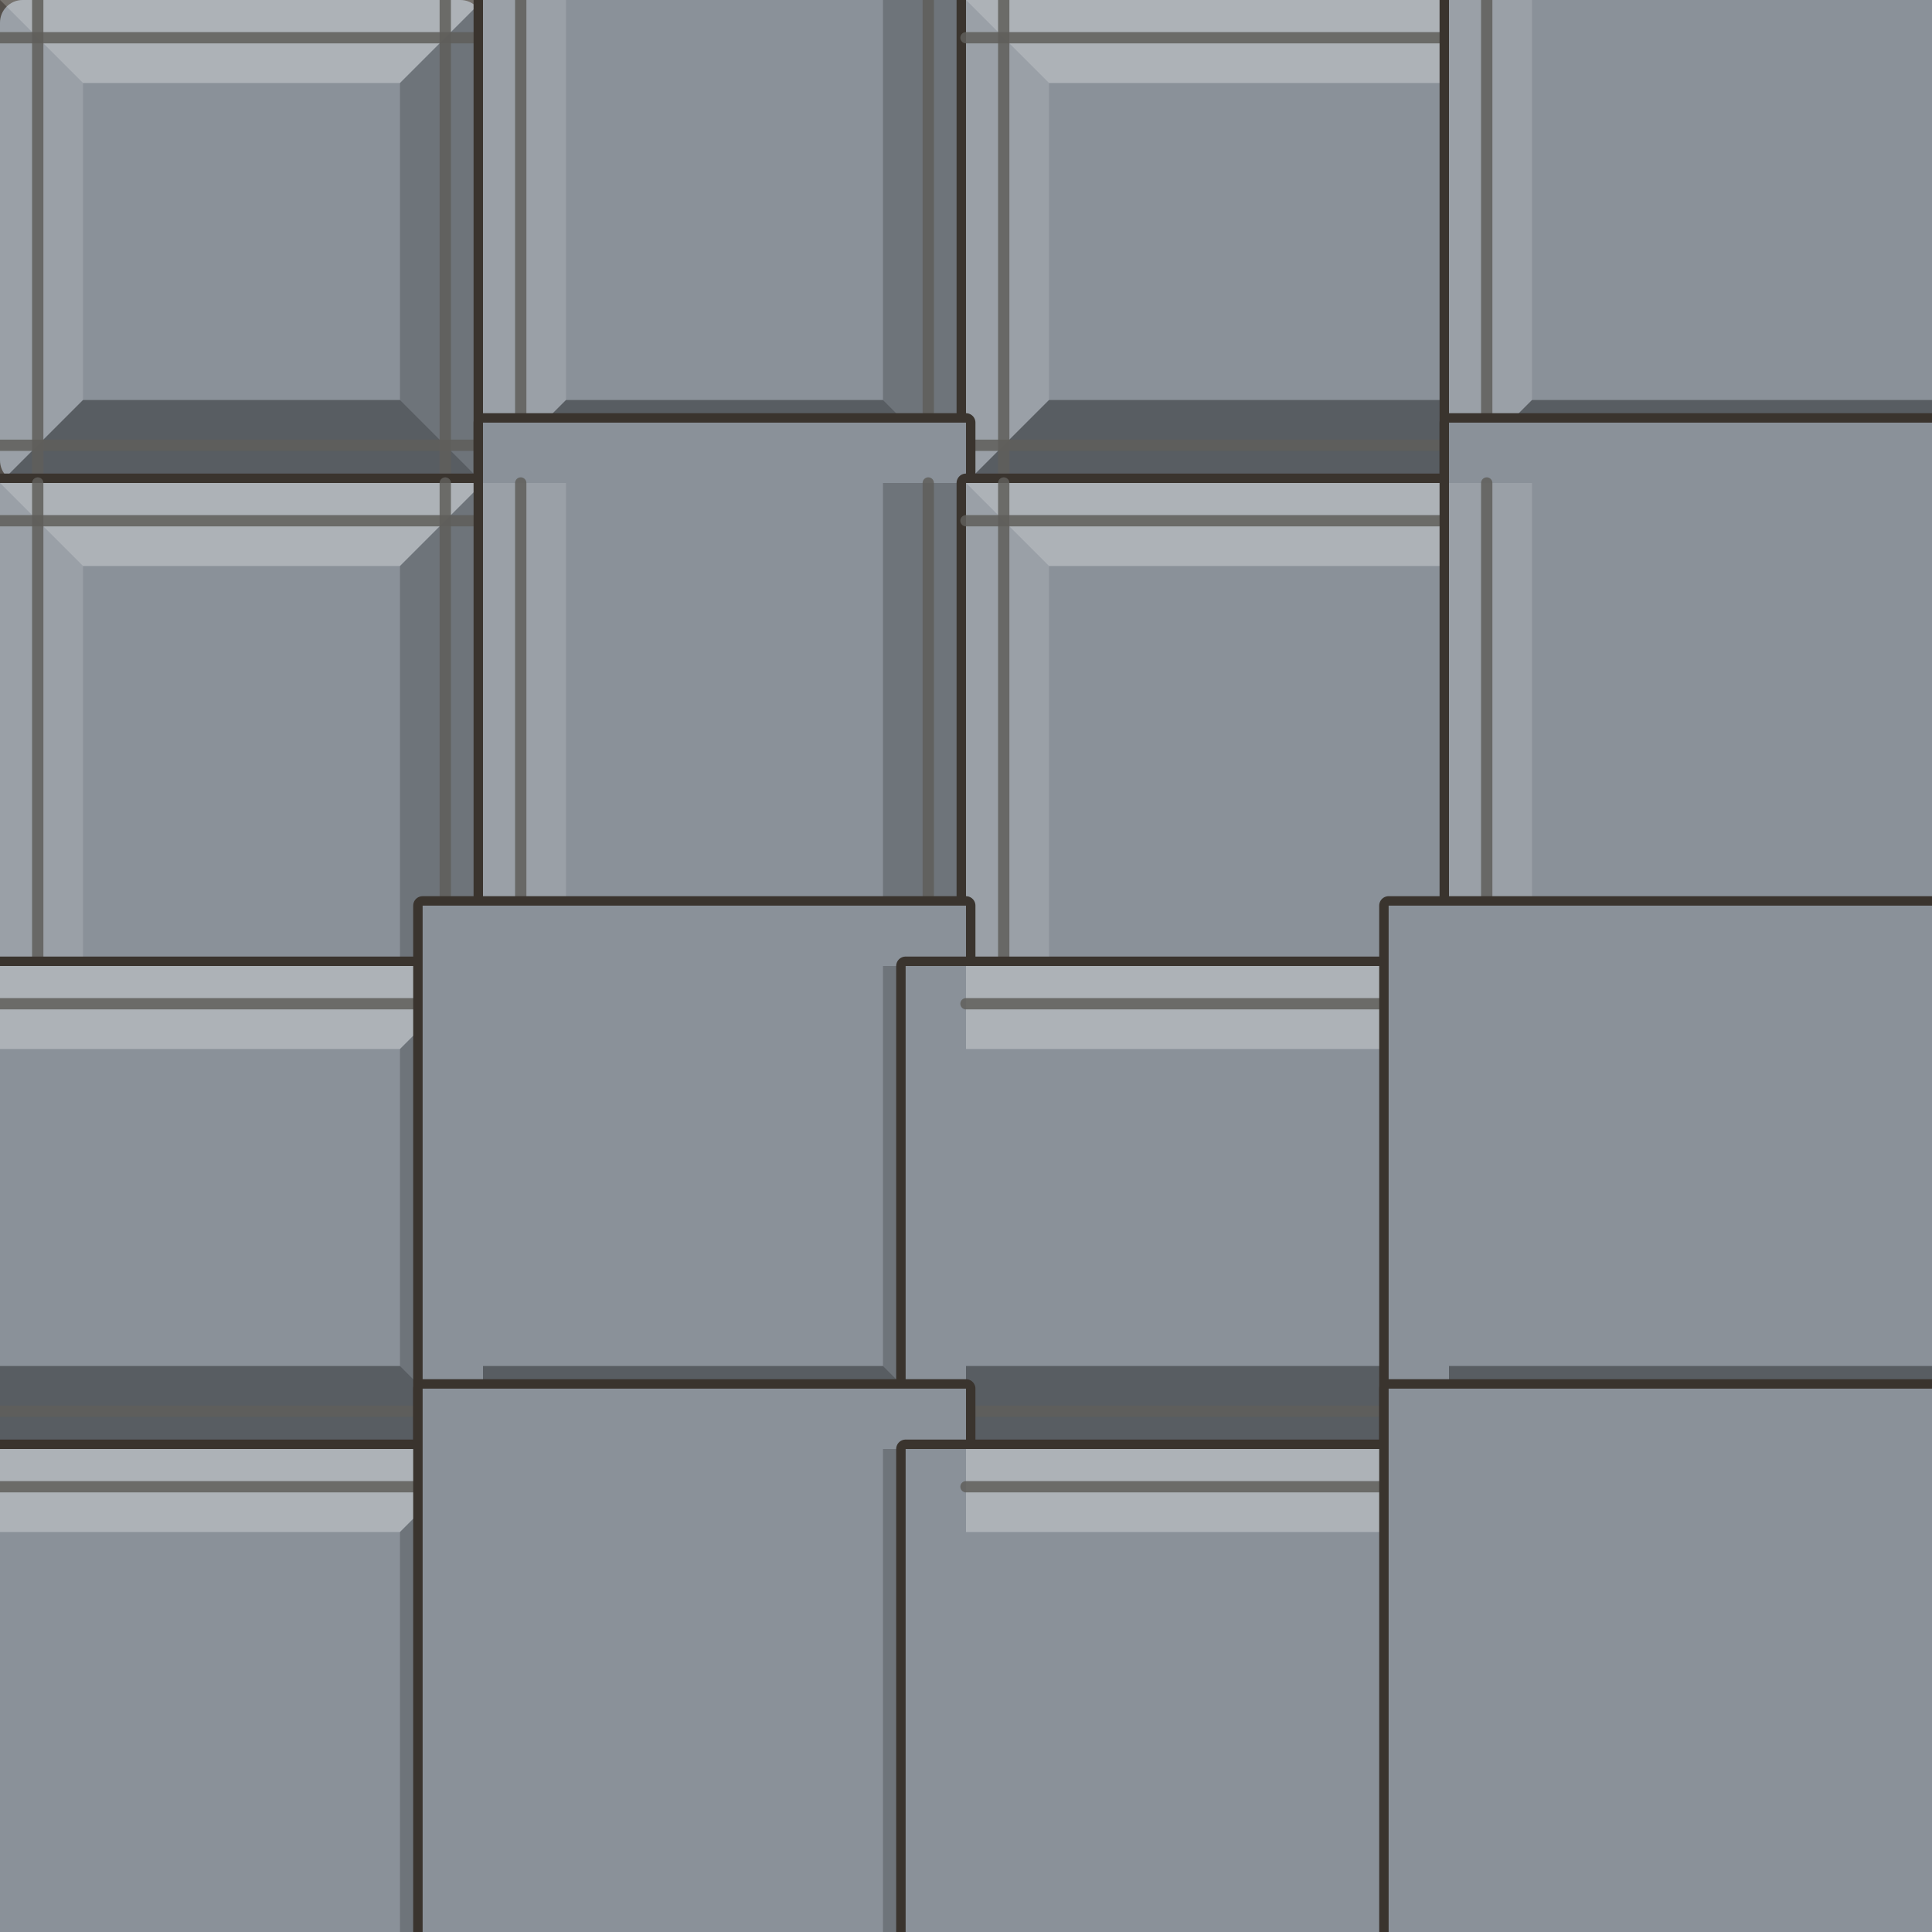
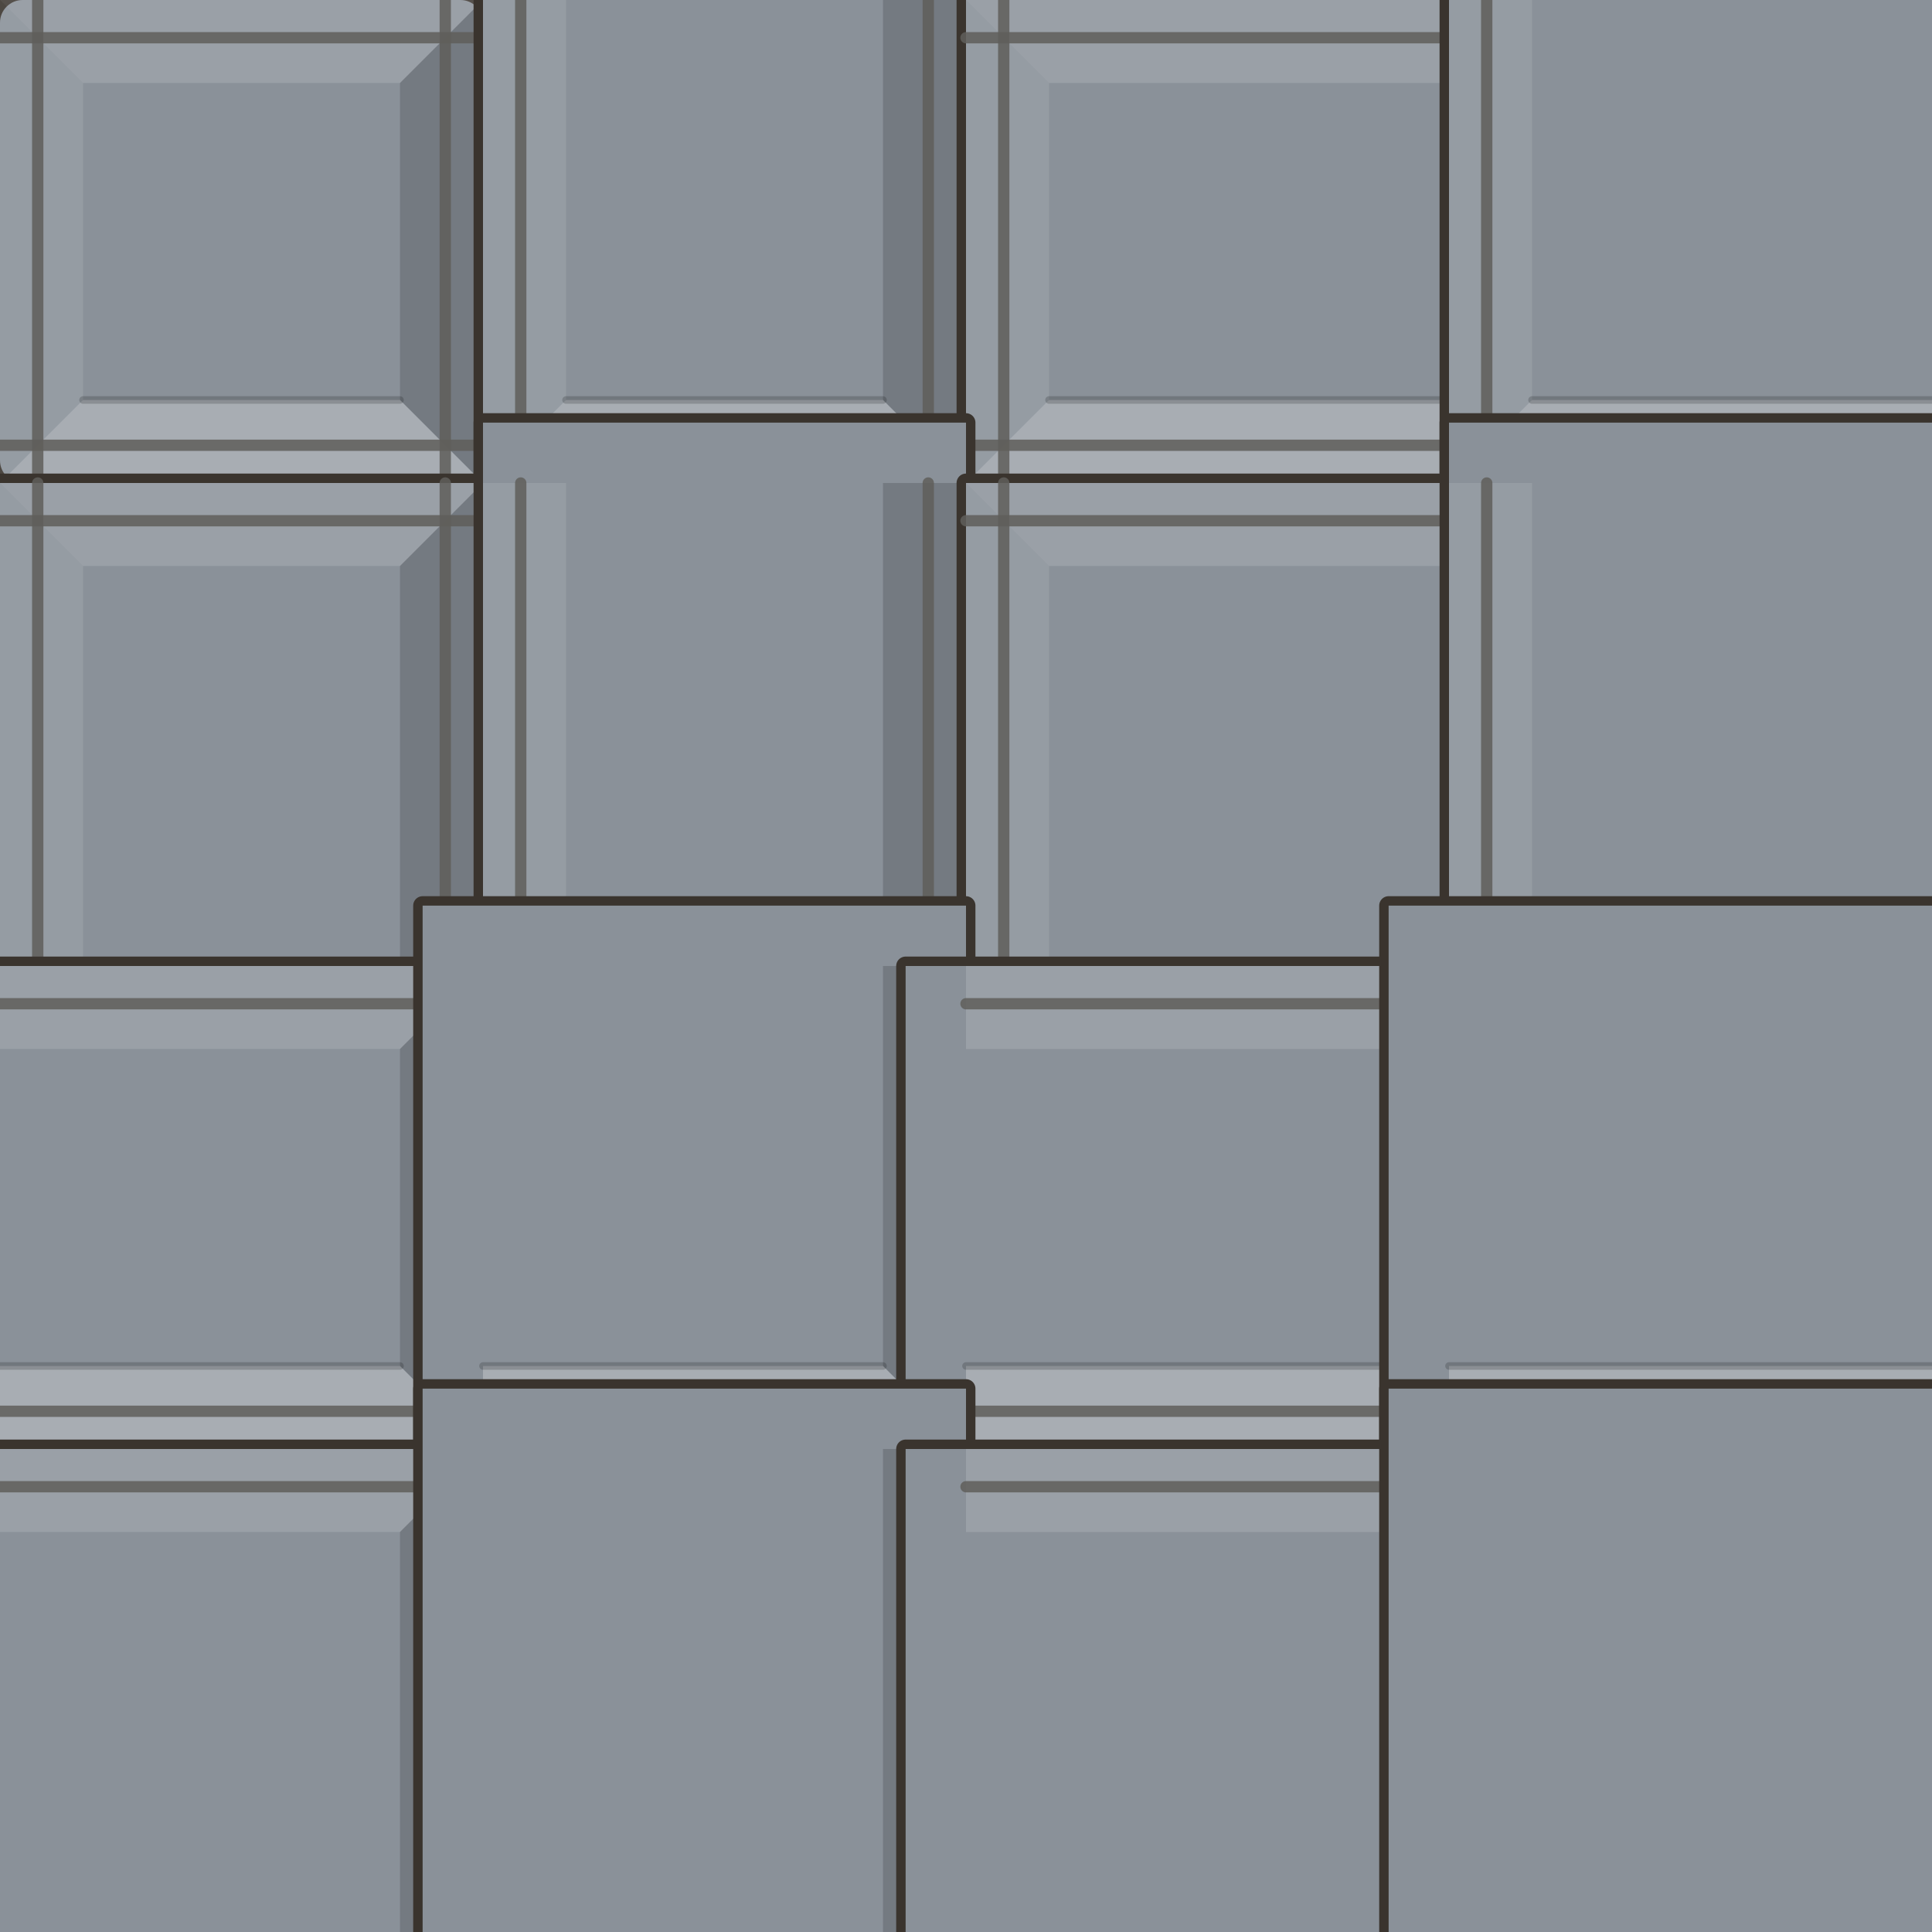
<svg xmlns="http://www.w3.org/2000/svg" viewBox="0 0 512 512" width="512" height="512">
  <g transform="translate(0 0)">
    <path d="M 6 0 h 116 a 6 6 0 0 1 6 6 v 116 a 6 6 0 0 1 -6 6 h -116 a 6 6 0 0 1 -6 -6 v -116 a 6 6 0 0 1 6 -6 Z" fill="#3A342E" stroke="#3A342E" stroke-width="5" stroke-linejoin="round" stroke-linecap="round" />
    <path d="M 6 0 h 116 a 6 6 0 0 1 6 6 v 116 a 6 6 0 0 1 -6 6 h -116 a 6 6 0 0 1 -6 -6 v -116 a 6 6 0 0 1 6 -6 Z" fill="#8A9199" />
-     <path d="M 0 0 L 128 0 L 106 22 L 22 22 Z" fill="#FFFFFF" opacity="0.3" />
-     <path d="M 0 0 L 0 128 L 22 106 L 22 22 Z" fill="#FFFFFF" opacity="0.14" />
-     <path d="M 128 0 L 128 128 L 106 106 L 106 22 Z" fill="#000000" opacity="0.2" />
-     <path d="M 0 128 L 128 128 L 106 106 L 22 106 Z" fill="#000000" opacity="0.36" />
+     <path d="M 0 0 L 128 0 L 106 22 L 22 22 Z" fill="#FFFFFF" opacity="0.14" />
+     <path d="M 0 0 L 0 128 L 22 106 L 22 22 Z" fill="#FFFFFF" opacity="0.1" />
+     <path d="M 128 0 L 128 128 L 106 106 L 106 22 Z" fill="#000000" opacity="0.16" />
+     <path d="M 0 128 L 128 128 L 106 106 L 22 106 Z" fill="#FFFFFF" opacity="0.26" />
+     <path d="M 22 106 L 106 106" fill="none" stroke="#000000" stroke-width="2" stroke-linecap="round" stroke-linejoin="round" opacity="0.18" />
    <path d="M 0 10 L 128 10" fill="none" stroke="#5F5E5A" stroke-width="3" stroke-linecap="round" stroke-linejoin="round" opacity="0.85" />
    <path d="M 0 118 L 128 118" fill="none" stroke="#5F5E5A" stroke-width="3" stroke-linecap="round" stroke-linejoin="round" opacity="0.85" />
    <path d="M 10 0 L 10 128" fill="none" stroke="#5F5E5A" stroke-width="3" stroke-linecap="round" stroke-linejoin="round" opacity="0.85" />
    <path d="M 118 0 L 118 128" fill="none" stroke="#5F5E5A" stroke-width="3" stroke-linecap="round" stroke-linejoin="round" opacity="0.85" />
  </g>
  <g transform="translate(128 0)">
    <path d="M 0 -16 h 128 a 0 0 0 0 1 0 0 v 144 a 0 0 0 0 1 0 0 h -128 a 0 0 0 0 1 0 0 v -144 a 0 0 0 0 1 0 0 Z" fill="#3A342E" stroke="#3A342E" stroke-width="5" stroke-linejoin="round" stroke-linecap="round" />
    <path d="M 0 -16 h 128 a 0 0 0 0 1 0 0 v 144 a 0 0 0 0 1 0 0 h -128 a 0 0 0 0 1 0 0 v -144 a 0 0 0 0 1 0 0 Z" fill="#8A9199" />
-     <path d="M 0 0 L 0 128 L 22 106 L 22 0 Z" fill="#FFFFFF" opacity="0.14" />
-     <path d="M 128 0 L 128 128 L 106 106 L 106 0 Z" fill="#000000" opacity="0.2" />
-     <path d="M 0 128 L 128 128 L 106 106 L 22 106 Z" fill="#000000" opacity="0.36" />
+     <path d="M 0 0 L 0 128 L 22 106 L 22 0 Z" fill="#FFFFFF" opacity="0.1" />
+     <path d="M 128 0 L 128 128 L 106 106 L 106 0 Z" fill="#000000" opacity="0.16" />
+     <path d="M 0 128 L 128 128 L 106 106 L 22 106 Z" fill="#FFFFFF" opacity="0.26" />
+     <path d="M 22 106 L 106 106" fill="none" stroke="#000000" stroke-width="2" stroke-linecap="round" stroke-linejoin="round" opacity="0.18" />
    <path d="M 0 118 L 128 118" fill="none" stroke="#5F5E5A" stroke-width="3" stroke-linecap="round" stroke-linejoin="round" opacity="0.85" />
    <path d="M 10 0 L 10 128" fill="none" stroke="#5F5E5A" stroke-width="3" stroke-linecap="round" stroke-linejoin="round" opacity="0.85" />
    <path d="M 118 0 L 118 128" fill="none" stroke="#5F5E5A" stroke-width="3" stroke-linecap="round" stroke-linejoin="round" opacity="0.85" />
  </g>
  <g transform="translate(256 0)">
    <path d="M 0 0 h 144 a 0 0 0 0 1 0 0 v 128 a 0 0 0 0 1 0 0 h -144 a 0 0 0 0 1 0 0 v -128 a 0 0 0 0 1 0 0 Z" fill="#3A342E" stroke="#3A342E" stroke-width="5" stroke-linejoin="round" stroke-linecap="round" />
    <path d="M 0 0 h 144 a 0 0 0 0 1 0 0 v 128 a 0 0 0 0 1 0 0 h -144 a 0 0 0 0 1 0 0 v -128 a 0 0 0 0 1 0 0 Z" fill="#8A9199" />
-     <path d="M 0 0 L 128 0 L 128 22 L 22 22 Z" fill="#FFFFFF" opacity="0.3" />
-     <path d="M 0 0 L 0 128 L 22 106 L 22 22 Z" fill="#FFFFFF" opacity="0.14" />
-     <path d="M 0 128 L 128 128 L 128 106 L 22 106 Z" fill="#000000" opacity="0.36" />
+     <path d="M 0 0 L 128 0 L 128 22 L 22 22 Z" fill="#FFFFFF" opacity="0.14" />
+     <path d="M 0 0 L 0 128 L 22 106 L 22 22 Z" fill="#FFFFFF" opacity="0.1" />
+     <path d="M 0 128 L 128 128 L 128 106 L 22 106 Z" fill="#FFFFFF" opacity="0.26" />
+     <path d="M 22 106 L 128 106" fill="none" stroke="#000000" stroke-width="2" stroke-linecap="round" stroke-linejoin="round" opacity="0.18" />
    <path d="M 0 10 L 128 10" fill="none" stroke="#5F5E5A" stroke-width="3" stroke-linecap="round" stroke-linejoin="round" opacity="0.85" />
    <path d="M 0 118 L 128 118" fill="none" stroke="#5F5E5A" stroke-width="3" stroke-linecap="round" stroke-linejoin="round" opacity="0.85" />
    <path d="M 10 0 L 10 128" fill="none" stroke="#5F5E5A" stroke-width="3" stroke-linecap="round" stroke-linejoin="round" opacity="0.85" />
  </g>
  <g transform="translate(384 0)">
    <path d="M 0 -16 h 144 a 0 0 0 0 1 0 0 v 144 a 0 0 0 0 1 0 0 h -144 a 0 0 0 0 1 0 0 v -144 a 0 0 0 0 1 0 0 Z" fill="#3A342E" stroke="#3A342E" stroke-width="5" stroke-linejoin="round" stroke-linecap="round" />
    <path d="M 0 -16 h 144 a 0 0 0 0 1 0 0 v 144 a 0 0 0 0 1 0 0 h -144 a 0 0 0 0 1 0 0 v -144 a 0 0 0 0 1 0 0 Z" fill="#8A9199" />
-     <path d="M 0 0 L 0 128 L 22 106 L 22 0 Z" fill="#FFFFFF" opacity="0.14" />
-     <path d="M 0 128 L 128 128 L 128 106 L 22 106 Z" fill="#000000" opacity="0.36" />
+     <path d="M 0 0 L 0 128 L 22 106 L 22 0 Z" fill="#FFFFFF" opacity="0.1" />
+     <path d="M 0 128 L 128 128 L 128 106 L 22 106 Z" fill="#FFFFFF" opacity="0.26" />
+     <path d="M 22 106 L 128 106" fill="none" stroke="#000000" stroke-width="2" stroke-linecap="round" stroke-linejoin="round" opacity="0.18" />
    <path d="M 0 118 L 128 118" fill="none" stroke="#5F5E5A" stroke-width="3" stroke-linecap="round" stroke-linejoin="round" opacity="0.85" />
    <path d="M 10 0 L 10 128" fill="none" stroke="#5F5E5A" stroke-width="3" stroke-linecap="round" stroke-linejoin="round" opacity="0.85" />
  </g>
  <g transform="translate(0 128)">
    <path d="M 0 0 h 128 a 0 0 0 0 1 0 0 v 144 a 0 0 0 0 1 0 0 h -128 a 0 0 0 0 1 0 0 v -144 a 0 0 0 0 1 0 0 Z" fill="#3A342E" stroke="#3A342E" stroke-width="5" stroke-linejoin="round" stroke-linecap="round" />
    <path d="M 0 0 h 128 a 0 0 0 0 1 0 0 v 144 a 0 0 0 0 1 0 0 h -128 a 0 0 0 0 1 0 0 v -144 a 0 0 0 0 1 0 0 Z" fill="#8A9199" />
-     <path d="M 0 0 L 128 0 L 106 22 L 22 22 Z" fill="#FFFFFF" opacity="0.3" />
-     <path d="M 0 0 L 0 128 L 22 128 L 22 22 Z" fill="#FFFFFF" opacity="0.14" />
-     <path d="M 128 0 L 128 128 L 106 128 L 106 22 Z" fill="#000000" opacity="0.2" />
+     <path d="M 0 0 L 128 0 L 106 22 L 22 22 Z" fill="#FFFFFF" opacity="0.14" />
+     <path d="M 0 0 L 0 128 L 22 128 L 22 22 Z" fill="#FFFFFF" opacity="0.1" />
+     <path d="M 128 0 L 128 128 L 106 128 L 106 22 Z" fill="#000000" opacity="0.16" />
    <path d="M 0 10 L 128 10" fill="none" stroke="#5F5E5A" stroke-width="3" stroke-linecap="round" stroke-linejoin="round" opacity="0.85" />
    <path d="M 10 0 L 10 128" fill="none" stroke="#5F5E5A" stroke-width="3" stroke-linecap="round" stroke-linejoin="round" opacity="0.85" />
    <path d="M 118 0 L 118 128" fill="none" stroke="#5F5E5A" stroke-width="3" stroke-linecap="round" stroke-linejoin="round" opacity="0.85" />
  </g>
  <g transform="translate(128 128)">
    <path d="M 0 -16 h 128 a 0 0 0 0 1 0 0 v 160 a 0 0 0 0 1 0 0 h -128 a 0 0 0 0 1 0 0 v -160 a 0 0 0 0 1 0 0 Z" fill="#3A342E" stroke="#3A342E" stroke-width="5" stroke-linejoin="round" stroke-linecap="round" />
    <path d="M 0 -16 h 128 a 0 0 0 0 1 0 0 v 160 a 0 0 0 0 1 0 0 h -128 a 0 0 0 0 1 0 0 v -160 a 0 0 0 0 1 0 0 Z" fill="#8A9199" />
-     <path d="M 0 0 L 0 128 L 22 128 L 22 0 Z" fill="#FFFFFF" opacity="0.14" />
-     <path d="M 128 0 L 128 128 L 106 128 L 106 0 Z" fill="#000000" opacity="0.2" />
+     <path d="M 0 0 L 0 128 L 22 128 L 22 0 Z" fill="#FFFFFF" opacity="0.1" />
+     <path d="M 128 0 L 128 128 L 106 128 L 106 0 Z" fill="#000000" opacity="0.16" />
    <path d="M 10 0 L 10 128" fill="none" stroke="#5F5E5A" stroke-width="3" stroke-linecap="round" stroke-linejoin="round" opacity="0.85" />
    <path d="M 118 0 L 118 128" fill="none" stroke="#5F5E5A" stroke-width="3" stroke-linecap="round" stroke-linejoin="round" opacity="0.85" />
  </g>
  <g transform="translate(256 128)">
    <path d="M 0 0 h 144 a 0 0 0 0 1 0 0 v 144 a 0 0 0 0 1 0 0 h -144 a 0 0 0 0 1 0 0 v -144 a 0 0 0 0 1 0 0 Z" fill="#3A342E" stroke="#3A342E" stroke-width="5" stroke-linejoin="round" stroke-linecap="round" />
    <path d="M 0 0 h 144 a 0 0 0 0 1 0 0 v 144 a 0 0 0 0 1 0 0 h -144 a 0 0 0 0 1 0 0 v -144 a 0 0 0 0 1 0 0 Z" fill="#8A9199" />
-     <path d="M 0 0 L 128 0 L 128 22 L 22 22 Z" fill="#FFFFFF" opacity="0.3" />
-     <path d="M 0 0 L 0 128 L 22 128 L 22 22 Z" fill="#FFFFFF" opacity="0.14" />
+     <path d="M 0 0 L 128 0 L 128 22 L 22 22 Z" fill="#FFFFFF" opacity="0.14" />
+     <path d="M 0 0 L 0 128 L 22 128 L 22 22 Z" fill="#FFFFFF" opacity="0.1" />
    <path d="M 0 10 L 128 10" fill="none" stroke="#5F5E5A" stroke-width="3" stroke-linecap="round" stroke-linejoin="round" opacity="0.85" />
    <path d="M 10 0 L 10 128" fill="none" stroke="#5F5E5A" stroke-width="3" stroke-linecap="round" stroke-linejoin="round" opacity="0.85" />
  </g>
  <g transform="translate(384 128)">
    <path d="M 0 -16 h 144 a 0 0 0 0 1 0 0 v 160 a 0 0 0 0 1 0 0 h -144 a 0 0 0 0 1 0 0 v -160 a 0 0 0 0 1 0 0 Z" fill="#3A342E" stroke="#3A342E" stroke-width="5" stroke-linejoin="round" stroke-linecap="round" />
    <path d="M 0 -16 h 144 a 0 0 0 0 1 0 0 v 160 a 0 0 0 0 1 0 0 h -144 a 0 0 0 0 1 0 0 v -160 a 0 0 0 0 1 0 0 Z" fill="#8A9199" />
-     <path d="M 0 0 L 0 128 L 22 128 L 22 0 Z" fill="#FFFFFF" opacity="0.14" />
+     <path d="M 0 0 L 0 128 L 22 128 L 22 0 Z" fill="#FFFFFF" opacity="0.1" />
    <path d="M 10 0 L 10 128" fill="none" stroke="#5F5E5A" stroke-width="3" stroke-linecap="round" stroke-linejoin="round" opacity="0.85" />
  </g>
  <g transform="translate(0 256)">
    <path d="M -16 0 h 144 a 0 0 0 0 1 0 0 v 128 a 0 0 0 0 1 0 0 h -144 a 0 0 0 0 1 0 0 v -128 a 0 0 0 0 1 0 0 Z" fill="#3A342E" stroke="#3A342E" stroke-width="5" stroke-linejoin="round" stroke-linecap="round" />
    <path d="M -16 0 h 144 a 0 0 0 0 1 0 0 v 128 a 0 0 0 0 1 0 0 h -144 a 0 0 0 0 1 0 0 v -128 a 0 0 0 0 1 0 0 Z" fill="#8A9199" />
-     <path d="M 0 0 L 128 0 L 106 22 L 0 22 Z" fill="#FFFFFF" opacity="0.3" />
-     <path d="M 128 0 L 128 128 L 106 106 L 106 22 Z" fill="#000000" opacity="0.2" />
-     <path d="M 0 128 L 128 128 L 106 106 L 0 106 Z" fill="#000000" opacity="0.36" />
+     <path d="M 0 0 L 128 0 L 106 22 L 0 22 Z" fill="#FFFFFF" opacity="0.14" />
+     <path d="M 128 0 L 128 128 L 106 106 L 106 22 Z" fill="#000000" opacity="0.16" />
+     <path d="M 0 128 L 128 128 L 106 106 L 0 106 Z" fill="#FFFFFF" opacity="0.26" />
+     <path d="M 0 106 L 106 106" fill="none" stroke="#000000" stroke-width="2" stroke-linecap="round" stroke-linejoin="round" opacity="0.18" />
    <path d="M 0 10 L 128 10" fill="none" stroke="#5F5E5A" stroke-width="3" stroke-linecap="round" stroke-linejoin="round" opacity="0.85" />
    <path d="M 0 118 L 128 118" fill="none" stroke="#5F5E5A" stroke-width="3" stroke-linecap="round" stroke-linejoin="round" opacity="0.85" />
    <path d="M 118 0 L 118 128" fill="none" stroke="#5F5E5A" stroke-width="3" stroke-linecap="round" stroke-linejoin="round" opacity="0.85" />
  </g>
  <g transform="translate(128 256)">
    <path d="M -16 -16 h 144 a 0 0 0 0 1 0 0 v 144 a 0 0 0 0 1 0 0 h -144 a 0 0 0 0 1 0 0 v -144 a 0 0 0 0 1 0 0 Z" fill="#3A342E" stroke="#3A342E" stroke-width="5" stroke-linejoin="round" stroke-linecap="round" />
    <path d="M -16 -16 h 144 a 0 0 0 0 1 0 0 v 144 a 0 0 0 0 1 0 0 h -144 a 0 0 0 0 1 0 0 v -144 a 0 0 0 0 1 0 0 Z" fill="#8A9199" />
-     <path d="M 128 0 L 128 128 L 106 106 L 106 0 Z" fill="#000000" opacity="0.2" />
-     <path d="M 0 128 L 128 128 L 106 106 L 0 106 Z" fill="#000000" opacity="0.36" />
+     <path d="M 128 0 L 128 128 L 106 106 L 106 0 Z" fill="#000000" opacity="0.16" />
+     <path d="M 0 128 L 128 128 L 106 106 L 0 106 Z" fill="#FFFFFF" opacity="0.26" />
+     <path d="M 0 106 L 106 106" fill="none" stroke="#000000" stroke-width="2" stroke-linecap="round" stroke-linejoin="round" opacity="0.18" />
    <path d="M 0 118 L 128 118" fill="none" stroke="#5F5E5A" stroke-width="3" stroke-linecap="round" stroke-linejoin="round" opacity="0.85" />
    <path d="M 118 0 L 118 128" fill="none" stroke="#5F5E5A" stroke-width="3" stroke-linecap="round" stroke-linejoin="round" opacity="0.85" />
  </g>
  <g transform="translate(256 256)">
    <path d="M -16 0 h 160 a 0 0 0 0 1 0 0 v 128 a 0 0 0 0 1 0 0 h -160 a 0 0 0 0 1 0 0 v -128 a 0 0 0 0 1 0 0 Z" fill="#3A342E" stroke="#3A342E" stroke-width="5" stroke-linejoin="round" stroke-linecap="round" />
    <path d="M -16 0 h 160 a 0 0 0 0 1 0 0 v 128 a 0 0 0 0 1 0 0 h -160 a 0 0 0 0 1 0 0 v -128 a 0 0 0 0 1 0 0 Z" fill="#8A9199" />
-     <path d="M 0 0 L 128 0 L 128 22 L 0 22 Z" fill="#FFFFFF" opacity="0.3" />
-     <path d="M 0 128 L 128 128 L 128 106 L 0 106 Z" fill="#000000" opacity="0.36" />
+     <path d="M 0 0 L 128 0 L 128 22 L 0 22 Z" fill="#FFFFFF" opacity="0.14" />
+     <path d="M 0 128 L 128 128 L 128 106 L 0 106 Z" fill="#FFFFFF" opacity="0.26" />
+     <path d="M 0 106 L 128 106" fill="none" stroke="#000000" stroke-width="2" stroke-linecap="round" stroke-linejoin="round" opacity="0.18" />
    <path d="M 0 10 L 128 10" fill="none" stroke="#5F5E5A" stroke-width="3" stroke-linecap="round" stroke-linejoin="round" opacity="0.85" />
    <path d="M 0 118 L 128 118" fill="none" stroke="#5F5E5A" stroke-width="3" stroke-linecap="round" stroke-linejoin="round" opacity="0.85" />
  </g>
  <g transform="translate(384 256)">
    <path d="M -16 -16 h 160 a 0 0 0 0 1 0 0 v 144 a 0 0 0 0 1 0 0 h -160 a 0 0 0 0 1 0 0 v -144 a 0 0 0 0 1 0 0 Z" fill="#3A342E" stroke="#3A342E" stroke-width="5" stroke-linejoin="round" stroke-linecap="round" />
    <path d="M -16 -16 h 160 a 0 0 0 0 1 0 0 v 144 a 0 0 0 0 1 0 0 h -160 a 0 0 0 0 1 0 0 v -144 a 0 0 0 0 1 0 0 Z" fill="#8A9199" />
-     <path d="M 0 128 L 128 128 L 128 106 L 0 106 Z" fill="#000000" opacity="0.36" />
+     <path d="M 0 128 L 128 128 L 128 106 L 0 106 Z" fill="#FFFFFF" opacity="0.26" />
+     <path d="M 0 106 L 128 106" fill="none" stroke="#000000" stroke-width="2" stroke-linecap="round" stroke-linejoin="round" opacity="0.18" />
    <path d="M 0 118 L 128 118" fill="none" stroke="#5F5E5A" stroke-width="3" stroke-linecap="round" stroke-linejoin="round" opacity="0.85" />
  </g>
  <g transform="translate(0 384)">
    <path d="M -16 0 h 144 a 0 0 0 0 1 0 0 v 144 a 0 0 0 0 1 0 0 h -144 a 0 0 0 0 1 0 0 v -144 a 0 0 0 0 1 0 0 Z" fill="#3A342E" stroke="#3A342E" stroke-width="5" stroke-linejoin="round" stroke-linecap="round" />
    <path d="M -16 0 h 144 a 0 0 0 0 1 0 0 v 144 a 0 0 0 0 1 0 0 h -144 a 0 0 0 0 1 0 0 v -144 a 0 0 0 0 1 0 0 Z" fill="#8A9199" />
-     <path d="M 0 0 L 128 0 L 106 22 L 0 22 Z" fill="#FFFFFF" opacity="0.3" />
-     <path d="M 128 0 L 128 128 L 106 128 L 106 22 Z" fill="#000000" opacity="0.2" />
+     <path d="M 0 0 L 128 0 L 106 22 L 0 22 Z" fill="#FFFFFF" opacity="0.14" />
+     <path d="M 128 0 L 128 128 L 106 128 L 106 22 Z" fill="#000000" opacity="0.16" />
    <path d="M 0 10 L 128 10" fill="none" stroke="#5F5E5A" stroke-width="3" stroke-linecap="round" stroke-linejoin="round" opacity="0.85" />
    <path d="M 118 0 L 118 128" fill="none" stroke="#5F5E5A" stroke-width="3" stroke-linecap="round" stroke-linejoin="round" opacity="0.85" />
  </g>
  <g transform="translate(128 384)">
    <path d="M -16 -16 h 144 a 0 0 0 0 1 0 0 v 160 a 0 0 0 0 1 0 0 h -144 a 0 0 0 0 1 0 0 v -160 a 0 0 0 0 1 0 0 Z" fill="#3A342E" stroke="#3A342E" stroke-width="5" stroke-linejoin="round" stroke-linecap="round" />
    <path d="M -16 -16 h 144 a 0 0 0 0 1 0 0 v 160 a 0 0 0 0 1 0 0 h -144 a 0 0 0 0 1 0 0 v -160 a 0 0 0 0 1 0 0 Z" fill="#8A9199" />
-     <path d="M 128 0 L 128 128 L 106 128 L 106 0 Z" fill="#000000" opacity="0.2" />
+     <path d="M 128 0 L 128 128 L 106 128 L 106 0 Z" fill="#000000" opacity="0.16" />
    <path d="M 118 0 L 118 128" fill="none" stroke="#5F5E5A" stroke-width="3" stroke-linecap="round" stroke-linejoin="round" opacity="0.85" />
  </g>
  <g transform="translate(256 384)">
    <path d="M -16 0 h 160 a 0 0 0 0 1 0 0 v 144 a 0 0 0 0 1 0 0 h -160 a 0 0 0 0 1 0 0 v -144 a 0 0 0 0 1 0 0 Z" fill="#3A342E" stroke="#3A342E" stroke-width="5" stroke-linejoin="round" stroke-linecap="round" />
    <path d="M -16 0 h 160 a 0 0 0 0 1 0 0 v 144 a 0 0 0 0 1 0 0 h -160 a 0 0 0 0 1 0 0 v -144 a 0 0 0 0 1 0 0 Z" fill="#8A9199" />
-     <path d="M 0 0 L 128 0 L 128 22 L 0 22 Z" fill="#FFFFFF" opacity="0.3" />
+     <path d="M 0 0 L 128 0 L 128 22 L 0 22 Z" fill="#FFFFFF" opacity="0.14" />
    <path d="M 0 10 L 128 10" fill="none" stroke="#5F5E5A" stroke-width="3" stroke-linecap="round" stroke-linejoin="round" opacity="0.85" />
  </g>
  <g transform="translate(384 384)">
    <path d="M -16 -16 h 160 a 0 0 0 0 1 0 0 v 160 a 0 0 0 0 1 0 0 h -160 a 0 0 0 0 1 0 0 v -160 a 0 0 0 0 1 0 0 Z" fill="#3A342E" stroke="#3A342E" stroke-width="5" stroke-linejoin="round" stroke-linecap="round" />
    <path d="M -16 -16 h 160 a 0 0 0 0 1 0 0 v 160 a 0 0 0 0 1 0 0 h -160 a 0 0 0 0 1 0 0 v -160 a 0 0 0 0 1 0 0 Z" fill="#8A9199" />
  </g>
</svg>
